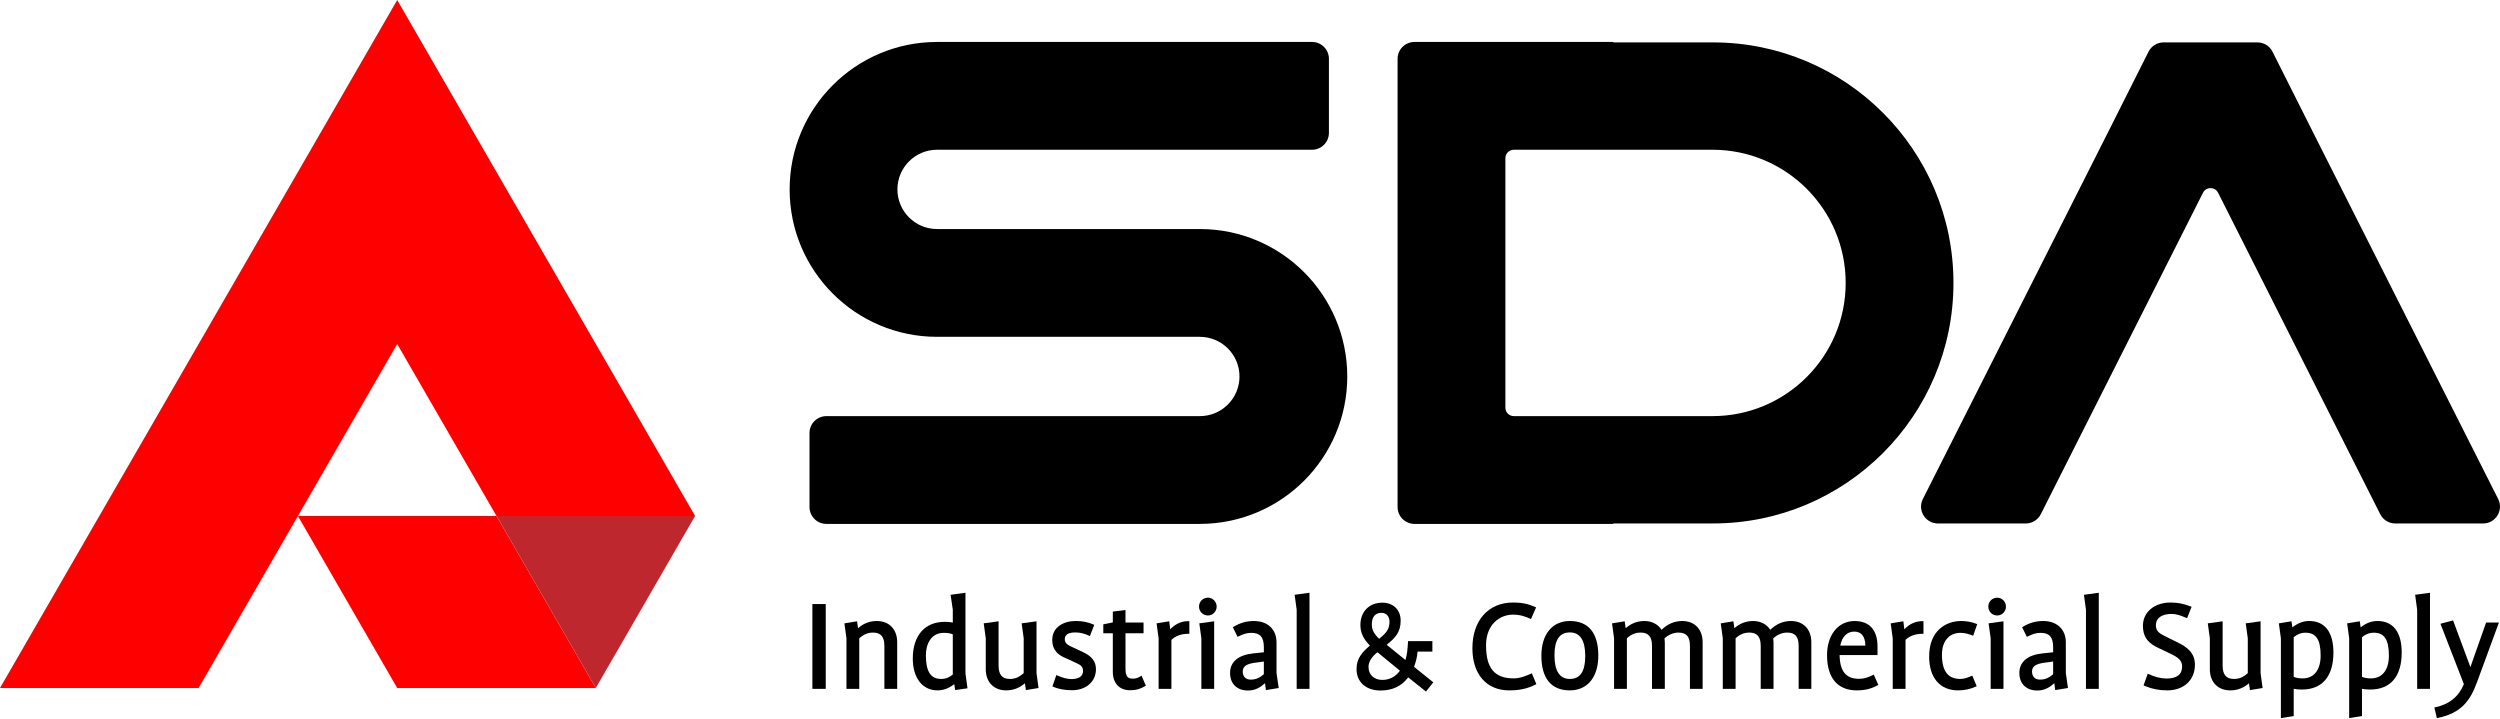
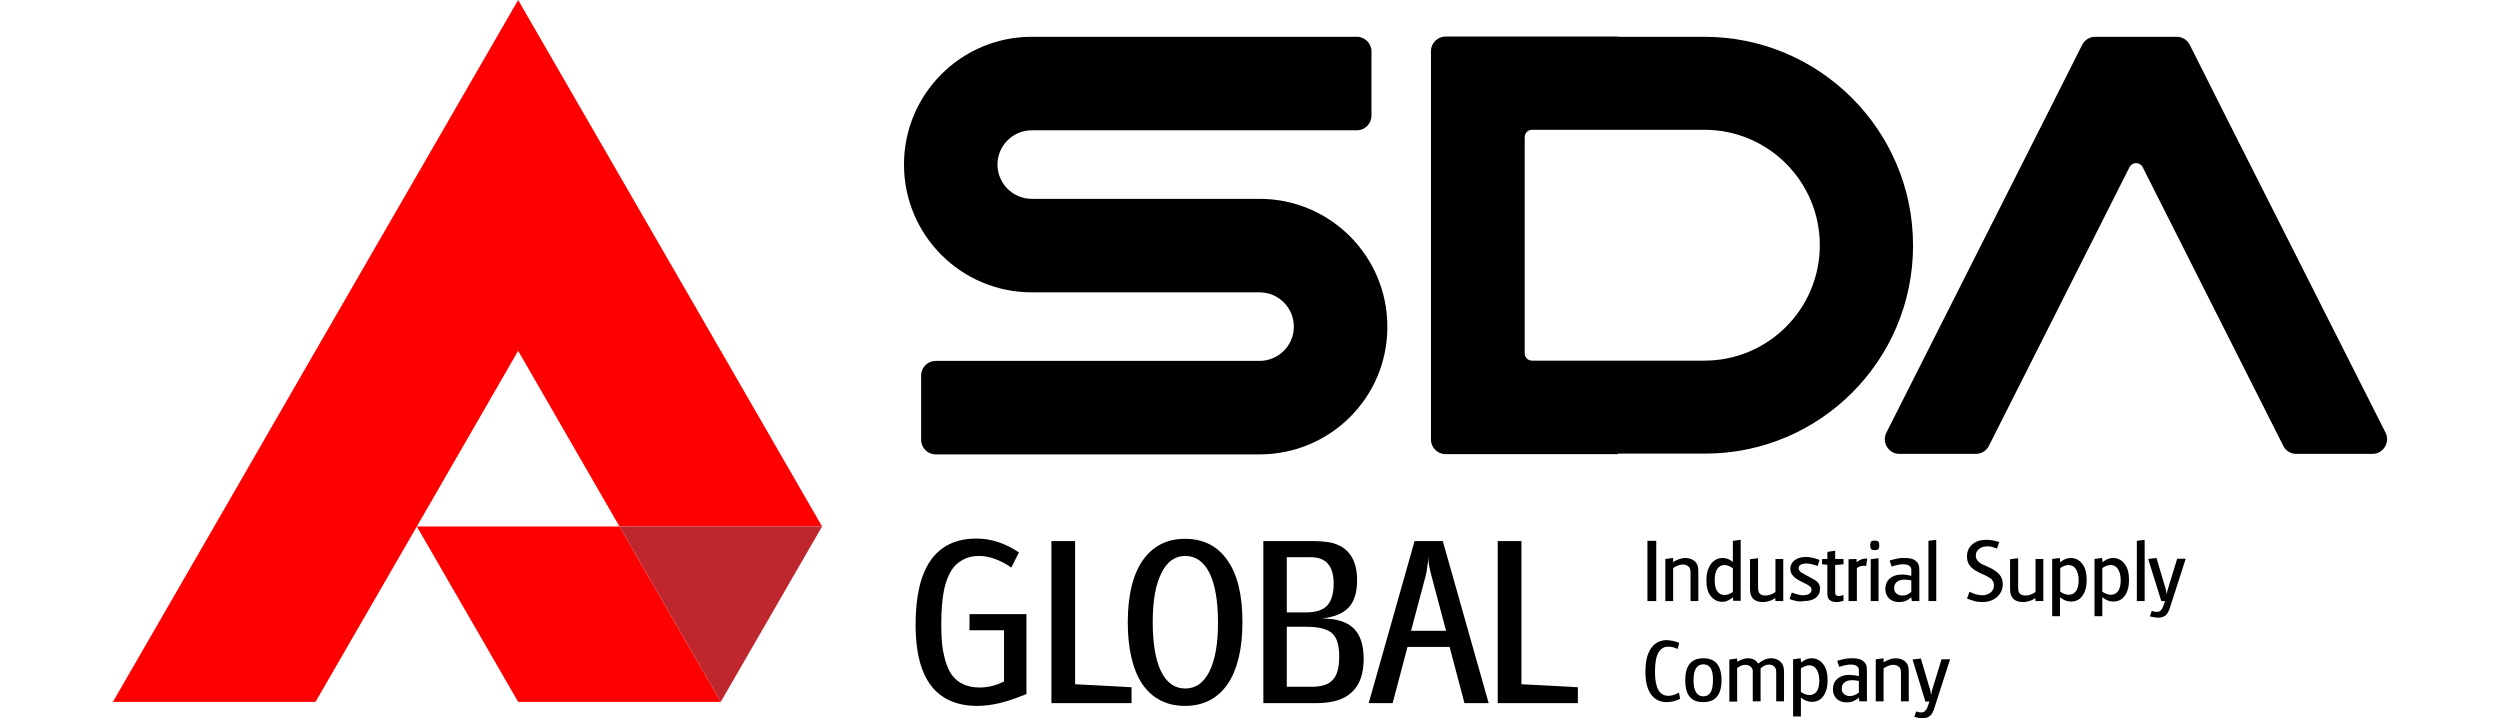
- <svg xmlns="http://www.w3.org/2000/svg" version="1.1" id="Layer_1" x="0px" y="0px" width="992px" height="284.949px" viewBox="0 0 992 284.949" enable-background="new 0 0 992 284.949" xml:space="preserve">
-   <path d="M775.133,112.263c0-52.711-42.726-95.437-95.437-95.437h-39.563v-0.178h-78.869c-3.704,0-6.703,3.004-6.703,6.699v50.921  V96.89v3.93v36.031v64.336c0,3.694,2.999,6.697,6.703,6.697h78.869v-0.177h39.563C732.407,207.708,775.133,164.975,775.133,112.263z   M600.678,59.419h78.841c29.188,0,52.846,23.661,52.846,52.844c0,29.19-23.658,52.853-52.845,52.853h-78.842  c-1.843,0-3.34-1.502-3.34-3.349v-99C597.338,60.92,598.835,59.419,600.678,59.419" />
-   <path d="M919.488,55.821l-17.758-35.31c-1.134-2.259-3.455-3.686-5.979-3.686h-37.232c-2.533,0-4.847,1.427-5.979,3.686  l-14.841,29.523l-74.703,147.962c-2.251,4.457,0.992,9.72,5.979,9.72h34.83c2.535,0,4.849-1.426,5.981-3.682l64.362-127.551  c1.239-2.455,4.75-2.455,5.989,0l64.336,127.547c1.144,2.26,3.455,3.686,5.99,3.686h34.83c4.988,0,8.224-5.263,5.979-9.72  L919.488,55.821z" />
-   <path d="M476.102,207.885H327.91c-3.699,0-6.699-2.999-6.699-6.697v-29.373c0-3.694,3-6.698,6.699-6.698h148.191  c8.685,0,15.729-7.044,15.729-15.728c0-8.691-7.044-15.736-15.729-15.736H419.43h-10.048h-37.555  c-32.311,0-58.501-26.192-58.501-58.498c0-32.313,26.19-58.506,58.501-58.506h37.555h10.048h101.191c3.695,0,6.693,3,6.693,6.699  V52.72c0,3.704-2.998,6.699-6.693,6.699H371.827c-8.688,0-15.732,7.044-15.732,15.735c0,8.684,7.044,15.729,15.732,15.729h104.274  c32.307,0,58.497,26.191,58.497,58.506C534.599,181.693,508.407,207.885,476.102,207.885" />
-   <polygon fill="#FF0000" points="275.818,204.74 197.013,204.74 157.61,136.496 118.208,204.74 78.805,272.992 0,272.992   39.402,204.74 78.805,136.496 118.208,68.244 157.61,0 197.013,68.244 236.42,136.496 " />
-   <polygon fill="#FF0000" points="236.416,272.992 157.61,272.992 118.208,204.74 197.013,204.74 " />
-   <polygon fill="#BE272D" points="236.416,272.992 197.013,204.74 275.818,204.74 " />
-   <rect x="322.354" y="239.686" width="5.299" height="33.652" />
-   <path d="M347.881,246.415c-2.777,0-5.271,0.962-7.407,2.856l-0.397-2.746l-5.016,0.828l0.812,5.924v20.061h5.082v-20.061  c1.808-1.59,3.447-2.269,5.449-2.269c3.128,0,4.519,1.644,4.519,5.334v16.994h5.086v-18.526  C356.006,249.716,352.816,246.415,347.881,246.415" />
-   <path d="M383.093,235.202l-5.893,0.807l0.869,5.94v5.082c-0.877-0.195-1.91-0.283-3.203-0.283c-7.936,0-12.67,5.449-12.67,14.575  c0,7.663,3.832,12.616,9.769,12.616c2.354,0,4.546-0.811,6.689-2.472l0.351,2.349l4.896-0.695l-0.808-5.941L383.093,235.202  L383.093,235.202z M373.497,269.404c-4.228,0-6.105-2.911-6.105-9.445c0-4.081,1.853-8.844,7.089-8.844  c1.799,0,2.697,0.253,3.588,0.594v15.958C376.891,268.584,375.517,269.404,373.497,269.404" />
-   <path d="M411.287,246.53l-5.894,0.811l0.808,5.937v13.811c-1.781,1.626-3.42,2.317-5.449,2.317c-3.128,0-4.519-1.657-4.519-5.396  V246.53l-5.893,0.811l0.812,5.937v12.265c0,5.104,3.189,8.399,8.125,8.399c2.751,0,5.24-0.948,7.402-2.817l0.398,2.702l5.015-0.824  l-0.806-5.928V246.53z" />
-   <path d="M429.858,258.814l-4.883-2.295c-1.046-0.496-2.468-1.168-2.468-2.853c0-1.83,1.387-2.716,4.249-2.716  c2.145,0,3.854,0.615,5.378,1.283l0.337,0.146l1.736-4.439l-0.31-0.133c-2.34-0.992-4.391-1.396-7.089-1.396  c-4.62,0-9.276,2.326-9.276,7.522c0,4.807,3.481,6.385,4.971,7.049l4.762,2.192c1.645,0.739,2.474,1.423,2.474,3.074  c0,2.791-2.862,3.207-4.572,3.207c-1.644,0-3.544-0.481-5.657-1.448l-0.354-0.158l-1.538,4.491l0.278,0.138  c1.94,0.918,4.528,1.403,7.487,1.403c5.591,0,9.494-3.429,9.494-8.346C434.878,262.555,433.283,260.419,429.858,258.814" />
-   <path d="M452.617,268.314c-0.708,0.451-1.692,0.981-2.986,0.981c-2.06,0-3.039-0.629-3.039-4.19v-13.826h7.168v-4.266h-7.168v-4.972  l-5.027,0.638v4.297l-3.774,0.764v3.539h3.774v15.303c0,4.506,2.613,7.305,6.813,7.305c2.844,0,4.352-0.708,6.025-1.635l0.273-0.154  l-1.71-4.014L452.617,268.314z" />
-   <path d="M464.344,249.698l-0.395-3.173l-5.021,0.824l0.808,5.928v20.061h5.076v-19.462c1.853-1.644,3.942-2.379,6.771-2.379h0.35  v-5.024h-0.35C468.792,246.473,466.479,247.501,464.344,249.698" />
-   <polygon points="476.704,253.282 476.704,273.338 481.781,273.338 481.781,246.53 475.889,247.341 " />
-   <path d="M479.3,237.165c-1.979,0-3.526,1.546-3.526,3.526c0,1.979,1.546,3.531,3.526,3.531c1.914,0,3.469-1.587,3.469-3.531  C482.769,238.746,481.214,237.165,479.3,237.165" />
-   <path d="M506.52,254.873c0-5.141-3.509-8.453-8.943-8.453c-2.981,0-5.409,0.682-8.112,2.295l-0.279,0.159l1.884,3.837l0.31-0.154  c1.746-0.848,3.137-1.44,5.161-1.44c3.474,0,4.958,1.711,4.958,5.725v1.98l-4.284,0.456c-5.879,0.623-9.126,3.375-9.126,7.744  c0,4.306,2.733,6.974,7.142,6.974c2.946,0,4.998-1.349,6.734-2.906l0.35,2.737l5.077-0.824l-0.868-5.928v-12.201H506.52z   M501.496,262.492v5.023c-1.223,1.067-2.743,2.162-5.232,2.162c-1.944,0-3.149-1.228-3.149-3.208c0-1.993,1.426-3.03,4.785-3.485  L501.496,262.492z" />
-   <polygon points="514.521,241.949 514.521,273.338 519.604,273.338 519.604,235.202 513.71,236.009 " />
-   <path d="M562.491,258.559h5.879v-4.15h-9.657l-0.018,0.333c-0.213,3.393-0.377,5.112-1.028,7.141l-7.425-6.024  c3.455-2.821,5.542-4.972,5.542-9.582c0-4.268-2.915-7.137-7.248-7.137c-5.219,0-8.729,3.549-8.729,8.834  c0,3.051,1.135,5.527,3.774,8.194c-3.03,2.597-5.308,4.998-5.308,9.321c0,5.166,3.748,8.507,9.548,8.507  c4.683,0,8.363-1.755,10.96-5.215l7.049,5.631l2.897-3.668l-7.63-6.138C561.898,262.448,562.363,260.424,562.491,258.559   M548.146,243.177c2.375,0,3.212,1.905,3.212,3.535c0,2.915-1.271,4.479-4.116,6.761c-2.418-2.32-2.901-3.906-2.901-5.83  C544.341,244.807,545.732,243.177,548.146,243.177 M546.573,258.807c0.058,0.045,0.124,0.094,0.189,0.146l8.732,7.193  c-1.839,2.451-4.144,3.639-7.019,3.639c-3.261,0-5.448-2.057-5.448-5.122C543.029,262.617,544.226,260.641,546.573,258.807" />
-   <path d="M607.51,267.304c-1.799,0.794-4.244,1.88-6.867,1.88c-7.594,0-10.979-4.041-10.979-13.104  c0-8.374,5.521-12.188,10.65-12.188c3.013,0,4.962,0.764,6.866,1.608l0.319,0.146l2.028-4.639l-0.318-0.142  c-2.614-1.13-4.9-1.781-8.843-1.781c-9.791,0-16.117,7.12-16.117,18.138c0,10.313,5.591,16.721,14.584,16.721  c4.2,0,7.346-0.7,10.509-2.34l0.283-0.149l-1.799-4.293L607.51,267.304z" />
-   <path d="M622.918,246.411c-6.973,0-11.297,5.28-11.297,13.769c0,8.998,3.907,13.762,11.297,13.762  c6.973,0,11.297-5.272,11.297-13.762C634.215,251.174,630.308,246.411,622.918,246.411 M622.918,269.404  c-4.049,0-6.104-3.164-6.104-9.394c0-6.096,1.993-9.063,6.104-9.063c4.059,0,6.105,3.146,6.105,9.339  C629.023,266.427,627.029,269.404,622.918,269.404" />
-   <path d="M667.53,246.415c-3.074,0-5.769,1.144-8.223,3.487c-1.418-2.217-3.881-3.487-6.831-3.487c-2.773,0-5.265,0.962-7.407,2.856  l-0.399-2.746l-5.015,0.828l0.807,5.924v20.061h5.086V253.27c1.72-1.563,3.411-2.26,5.449-2.26c3.128,0,4.519,1.645,4.519,5.334  v16.994h5.086v-18.195c0-0.752-0.098-1.466-0.142-1.793c1.551-1.494,3.563-2.34,5.538-2.34c3.207,0,4.572,1.596,4.572,5.334v16.994  h5.031v-18.527C675.604,249.716,672.431,246.415,667.53,246.415" />
-   <path d="M710.664,246.415c-3.075,0-5.77,1.144-8.232,3.487c-1.407-2.217-3.871-3.487-6.821-3.487c-2.773,0-5.271,0.962-7.407,2.856  l-0.398-2.746l-5.016,0.828l0.814,5.924v20.061h5.077V253.27c1.72-1.563,3.411-2.26,5.449-2.26c3.128,0,4.52,1.645,4.52,5.334  v16.994h5.086v-18.195c0-0.752-0.099-1.466-0.143-1.793c1.551-1.494,3.554-2.34,5.538-2.34c3.207,0,4.572,1.596,4.572,5.334v16.994  h5.032v-18.527C718.735,249.716,715.563,246.415,710.664,246.415" />
-   <path d="M743.182,267.854c-1.799,0.903-3.41,1.498-5.476,1.498c-5.219,0-7.62-2.912-7.753-9.429h15.045v-3.411  c0-6.513-3.217-10.092-9.056-10.092c-6.558,0-10.97,5.462-10.97,13.592c0,8.984,4.19,13.93,11.793,13.93  c3.217,0,5.77-0.621,8.268-2.021l0.283-0.15l-1.808-4.076L743.182,267.854z M735.73,250.619c2.869,0,4.366,1.87,4.455,5.543h-9.959  C730.874,252.684,732.903,250.619,735.73,250.619" />
-   <path d="M755.64,249.698l-0.39-3.173l-5.024,0.824l0.808,5.928v20.061h5.077v-19.462c1.852-1.644,3.941-2.379,6.77-2.379h0.354  v-5.024h-0.354C760.088,246.473,757.775,247.501,755.64,249.698" />
-   <path d="M777.933,251.115c1.809,0,3.386,0.515,4.688,1.02l0.338,0.129l1.604-4.604l-0.312-0.124  c-1.914-0.753-3.907-1.121-6.104-1.121c-5.84,0-12.662,3.69-12.662,14.093c0,8.408,4.288,13.434,11.466,13.434  c2.534,0,4.926-0.51,7.098-1.516l0.301-0.138l-1.735-4.195l-0.328,0.134c-1.427,0.61-2.782,1.178-4.457,1.178  c-4.891,0-7.266-3.142-7.266-9.608C770.561,254.438,773.387,251.115,777.933,251.115" />
-   <path d="M792.49,237.165c-1.977,0-3.526,1.546-3.526,3.526c0,1.979,1.551,3.531,3.526,3.531c1.914,0,3.474-1.587,3.474-3.531  C795.964,238.746,794.404,237.165,792.49,237.165" />
-   <polygon points="789.895,253.282 789.895,273.338 794.98,273.338 794.98,246.53 789.079,247.341 " />
-   <path d="M819.719,254.873c0-5.141-3.518-8.453-8.949-8.453c-2.985,0-5.413,0.682-8.115,2.295l-0.274,0.159l1.878,3.837l0.319-0.154  c1.735-0.848,3.128-1.44,5.156-1.44c3.474,0,4.952,1.711,4.952,5.725v1.98l-4.278,0.456c-5.883,0.623-9.126,3.375-9.126,7.744  c0,4.306,2.736,6.974,7.142,6.974c2.941,0,4.997-1.349,6.733-2.906l0.346,2.737l5.077-0.824l-0.859-5.928L819.719,254.873  L819.719,254.873z M814.686,262.492v5.023c-1.214,1.067-2.736,2.162-5.228,2.162c-1.949,0-3.154-1.228-3.154-3.208  c0-1.993,1.427-3.03,4.785-3.485L814.686,262.492z" />
-   <polygon points="827.711,241.949 827.711,273.338 832.797,273.338 832.797,235.202 826.904,236.009 " />
-   <path d="M864.127,254.936l-5.307-2.623c-2.181-1.09-3.358-2.082-3.358-4.174c0-4.199,4.67-4.527,6.104-4.527  c2.216,0,3.802,0.669,5.636,1.437l0.629,0.267l1.799-4.556l-0.337-0.118c-2.816-1.033-4.838-1.557-8.01-1.557  c-6.45,0-10.969,3.792-10.969,9.215c0,5.18,2.896,7.266,6.007,8.745l5.147,2.464c2.782,1.338,4.396,2.569,4.396,4.944  c0,3.181-2.091,4.789-6.211,4.789c-2.153,0-4.537-0.599-7.089-1.772l-0.337-0.158l-1.665,4.664l0.301,0.133  c2.854,1.219,5.928,1.834,9.117,1.834c6.557,0,10.97-4.103,10.97-10.202C870.95,258.962,867.672,256.68,864.127,254.936" />
-   <path d="M897,246.53l-5.893,0.811l0.814,5.937v13.811c-1.79,1.626-3.42,2.317-5.458,2.317c-3.128,0-4.519-1.657-4.519-5.396V246.53  l-5.894,0.811l0.815,5.937v12.265c0,5.104,3.188,8.399,8.125,8.399c2.756,0,5.245-0.948,7.397-2.817l0.398,2.702l5.016-0.824  L897,267.073V246.53z" />
-   <path d="M916.299,246.411c-2.366,0-4.502,0.812-6.689,2.524l-0.347-2.41l-5.015,0.824l0.807,5.933v31.663l5.086-0.824V273.32  c0.922,0.199,1.977,0.291,3.261,0.291c8.063,0,12.503-5.219,12.503-14.689C925.903,250.854,922.492,246.411,916.299,246.411   M910.141,252.844c1.055-0.854,2.533-1.785,4.679-1.785c4.209,0,6.008,2.726,6.008,9.121c0,5.637-2.658,9.008-7.099,9.008  c-1.407,0-2.533-0.187-3.588-0.599V252.844L910.141,252.844z" />
-   <path d="M943.395,246.411c-2.366,0-4.502,0.812-6.689,2.524l-0.346-2.41l-5.016,0.824l0.807,5.933v31.663l5.086-0.824V273.32  c0.912,0.199,1.968,0.291,3.261,0.291c8.063,0,12.502-5.219,12.502-14.689C952.998,250.854,949.587,246.411,943.395,246.411   M937.235,252.844c1.055-0.854,2.534-1.785,4.679-1.785c4.209,0,5.998,2.726,5.998,9.121c0,5.637-2.648,9.008-7.088,9.008  c-1.418,0-2.534-0.187-3.589-0.599V252.844z" />
-   <polygon points="959.13,241.949 959.13,273.338 964.216,273.338 964.216,235.202 958.324,236.009 " />
-   <path d="M986.491,247.018l-6.237,17.683l-6.867-18.519l-5.016,1.328l9.295,23.941c-2.029,4.979-5.848,8.07-11.35,9.184l-0.355,0.075  l0.975,4.239l0.338-0.066c9.33-1.896,12.884-6.813,15.586-14.133l8.71-23.732H986.491L986.491,247.018z" />
+ <svg xmlns="http://www.w3.org/2000/svg" version="1.1" id="Layer_1" x="0px" y="0px" viewBox="0 0 992 284.9" style="enable-background:new 0 0 992 284.9;" xml:space="preserve">
+   <style type="text/css">
+ 	.st0{fill-rule:evenodd;clip-rule:evenodd;}
+ 	.st1{fill:#FF0000;}
+ 	.st2{fill:#BE272D;}
+ </style>
+   <g>
+     <g>
+       <path class="st0" d="M759.1,97.4c0-45.7-37.1-82.8-82.8-82.8h-34.3v-0.1h-68.4c-3.2,0-5.8,2.6-5.8,5.8v44.2V84v3.4v31.2v55.8    c0,3.2,2.6,5.8,5.8,5.8h68.4v-0.2h34.3C722.1,180.1,759.1,143.1,759.1,97.4L759.1,97.4z M607.9,51.5h68.4    c25.3,0,45.8,20.5,45.8,45.8v0c0,25.3-20.5,45.8-45.8,45.8h-68.4c-1.6,0-2.9-1.3-2.9-2.9V54.4C605,52.8,606.3,51.5,607.9,51.5z" />
+     </g>
+     <g>
+       <path class="st0" d="M884.3,48.4l-15.4-30.6c-1-2-3-3.2-5.2-3.2h-32.3c-2.2,0-4.2,1.2-5.2,3.2l-12.9,25.6l-64.8,128.3    c-1.9,3.9,0.9,8.4,5.2,8.4H784c2.2,0,4.2-1.2,5.2-3.2L845,66.3c1.1-2.1,4.1-2.1,5.2,0L906,176.9c1,2,3,3.2,5.2,3.2h30.2    c4.3,0,7.1-4.6,5.2-8.4L884.3,48.4z" />
+     </g>
+     <g>
+       <path class="st0" d="M499.8,180.3H371.3c-3.2,0-5.8-2.6-5.8-5.8V149c0-3.2,2.6-5.8,5.8-5.8h128.5c7.5,0,13.6-6.1,13.6-13.6v0    c0-7.5-6.1-13.6-13.6-13.6h-49.1H442h-32.6c-28,0-50.7-22.7-50.7-50.7v0c0-28,22.7-50.7,50.7-50.7H442h8.7h87.7    c3.2,0,5.8,2.6,5.8,5.8v25.5c0,3.2-2.6,5.8-5.8,5.8h-129c-7.5,0-13.6,6.1-13.6,13.6v0c0,7.5,6.1,13.6,13.6,13.6h90.4    c28,0,50.7,22.7,50.7,50.7v0C550.6,157.6,527.9,180.3,499.8,180.3z" />
+     </g>
+     <g>
+       <polygon class="st1" points="326.2,208.9 245.8,208.9 205.6,139.2 165.4,208.9 125.2,278.5 44.8,278.5 85,208.9 125.2,139.2     165.4,69.6 205.6,0 245.8,69.6 286,139.2   " />
+     </g>
+     <polygon class="st1" points="286,278.5 205.6,278.5 165.4,208.9 245.8,208.9  " />
+     <polygon class="st2" points="286,278.5 245.8,208.9 326.2,208.9  " />
+     <g>
+       <g>
+         <path class="st0" d="M404.3,219.2l-3,6c-4.4-3-8.7-4.6-12.8-4.6c-2.6,0-4.9,0.6-6.9,1.8c-2.1,1.2-3.6,2.9-4.8,5.2     c-1.1,2.2-2,4.9-2.5,8.1c-0.5,3.2-0.8,7.2-0.8,11.9c0,4.3,0.2,7.9,0.7,10.6c0.5,2.7,1.2,5.3,2.3,7.6c2.3,4.6,6.4,7,12.3,7     c3.2,0,6.4-0.8,9.6-2.4v-20.3h-13.7v-6.4h22.6v31.7c-4.2,1.7-7.7,2.9-10.7,3.6c-3,0.7-5.9,1.1-8.7,1.1     c-16.4,0-24.6-10.7-24.6-32.2c0-22.8,8.1-34.2,24.2-34.2C393.2,213.7,398.8,215.5,404.3,219.2z" />
+         <path class="st0" d="M417.2,279v-64.3h9.4v56.8l22.4,1.2v6.3H417.2z" />
+         <path class="st0" d="M447.5,246.9c0-10.6,2-18.8,5.9-24.5c4-5.7,9.6-8.6,16.8-8.6c7.3,0,13,2.9,16.9,8.6c4,5.7,5.9,13.9,5.9,24.5     c0,10.6-2,18.8-5.9,24.6c-4,5.7-9.6,8.6-16.9,8.6c-7.3,0-12.9-2.9-16.9-8.6C449.5,265.8,447.5,257.6,447.5,246.9z M470.3,220.6     c-4.1,0-7.3,2.3-9.5,6.9c-2.3,4.6-3.4,11-3.4,19.4c0,8.4,1.1,14.9,3.3,19.5c2.2,4.5,5.4,6.8,9.6,6.8c4.2,0,7.4-2.3,9.6-6.8     c2.3-4.6,3.4-11,3.4-19.4c0-8.4-1.1-14.9-3.3-19.5C477.7,222.9,474.5,220.6,470.3,220.6z" />
+         <path class="st0" d="M501.3,279v-64.3h19.8c2.4,0,4.7,0.2,7,0.6c6.9,1.6,10.4,6.6,10.4,15c0,4.7-1.1,8.3-3.3,10.7     c-2.2,2.4-5.8,3.9-10.8,4.4c5.8,0,10,1.3,12.7,3.9c2.7,2.6,4,6.7,4,12.2c0,11.7-6.2,17.5-18.6,17.5H501.3z M510.6,221.1V243h7.6     c3.9,0,6.7-0.9,8.4-2.7c1.7-1.8,2.6-4.7,2.6-8.7c0-7-3-10.5-9.1-10.5H510.6z M510.6,248.8v23.7h10c3.9,0,6.6-0.9,8.3-2.8     c1.7-1.8,2.5-4.9,2.5-9.2c0-4.4-0.9-7.5-2.8-9.2c-1.9-1.7-5.3-2.6-10.3-2.6H510.6z" />
+         <path class="st0" d="M543.1,279l18.2-64.3h11.2l18.2,64.3l-9.6,0l-5.9-22.3h-16.7l-5.9,22.3L543.1,279z M565.7,228.5l-5.8,21.8     h13.9l-5.8-21.8c-0.4-1.5-0.7-2.9-0.9-3.9c-0.2-1.1-0.3-2.4-0.3-4c0,1.5-0.2,3-0.5,4.5C566.2,226.5,565.9,227.7,565.7,228.5z" />
+         <path class="st0" d="M594.3,279v-64.3h9.4v56.8l22.4,1.2v6.3H594.3z" />
+       </g>
+     </g>
+     <g>
+       <g>
+         <path class="st0" d="M653.7,238.5v-23.9h3.5v23.9H653.7z" />
+         <path class="st0" d="M660.8,238.5v-16.7l3.1-0.4v1.6c1.7-1,3.3-1.6,4.8-1.6c1.6,0,2.9,0.5,3.9,1.4c0.5,0.5,0.8,1,1,1.6     c0.2,0.6,0.3,1.5,0.3,2.5v11.6h-3.1v-10.9c0-0.7,0-1.2-0.1-1.5c-0.1-0.6-0.4-1.2-1-1.5c-0.5-0.4-1.2-0.6-2-0.6     c-1.2,0-2.4,0.5-3.8,1.4v13.1H660.8z" />
+         <path class="st0" d="M687.6,223v-8.4l3.1-0.4v24.2h-3v-1.4c-0.9,0.7-1.7,1.1-2.3,1.4c-0.6,0.3-1.3,0.4-2,0.4     c-1.9,0-3.4-0.8-4.6-2.3c-1.2-1.5-1.7-3.6-1.7-6.2c0-2.7,0.6-4.9,1.8-6.5c1.2-1.6,2.8-2.4,4.7-2.4     C685,221.4,686.3,221.9,687.6,223z M687.6,234.9v-9.4c-1.1-0.8-2.2-1.3-3.3-1.3c-1.3,0-2.2,0.5-2.9,1.6c-0.7,1.1-1,2.5-1,4.5     c0,1.8,0.3,3.3,1,4.3c0.7,1,1.7,1.5,2.9,1.5C685.4,236.1,686.4,235.7,687.6,234.9z" />
+         <path class="st0" d="M704.4,237.3c-0.8,0.6-1.6,1-2.4,1.2c-0.8,0.2-1.5,0.4-2.4,0.4c-3.5,0-5.2-1.7-5.2-5.1v-11.9l3.2-0.4v11.6     c0,1.1,0.2,2,0.7,2.5c0.5,0.5,1.3,0.7,2.4,0.7c1.2,0,2.5-0.5,3.8-1.4v-13.1h3.1v16.7h-3.1L704.4,237.3z" />
+         <path class="st0" d="M710.1,237.7l0.9-2.6c0.9,0.4,1.7,0.6,2.4,0.8c0.7,0.2,1.4,0.3,2,0.3c1,0,1.9-0.2,2.5-0.6     c0.6-0.4,0.9-0.9,0.9-1.6c0-0.5-0.2-1-0.7-1.4c-0.5-0.4-1.6-1-3.3-1.8c-0.8-0.4-1.5-0.8-1.9-1.1c-0.5-0.3-0.9-0.6-1.2-1     c-0.9-0.8-1.3-1.8-1.3-3c0-1.4,0.6-2.5,1.7-3.4c1.2-0.9,2.7-1.3,4.5-1.3c0.8,0,1.7,0.1,2.6,0.3c0.9,0.2,1.8,0.5,2.8,0.9l-0.8,2.4     c-1.8-0.7-3.4-1-4.5-1c-0.9,0-1.6,0.2-2.2,0.5c-0.6,0.4-0.8,0.8-0.8,1.4c0,0.3,0.1,0.6,0.3,0.9c0.2,0.3,0.4,0.5,0.5,0.6     c0.2,0.1,0.6,0.4,1.1,0.6l0.4,0.3l1.3,0.7c0.4,0.2,0.9,0.4,1.3,0.7c0.5,0.2,0.8,0.4,1.1,0.6c0.9,0.5,1.6,1.1,1.9,1.6     c0.4,0.6,0.6,1.3,0.6,2.1c0,1.5-0.6,2.7-1.7,3.6c-1.2,0.9-2.7,1.3-4.7,1.3C714.1,238.9,712.2,238.5,710.1,237.7z" />
+         <path class="st0" d="M723,223.9v-2.1h2.1v-2.8l3.1-0.5v3.3h3.3v2.1l-3.3,0.3v10v1.2c0.1,0.8,0.6,1.1,1.5,1.1     c0.5,0,1.1-0.1,1.8-0.4v2.3c-0.9,0.3-1.8,0.5-2.7,0.5c-1.3,0-2.3-0.3-3-1c-0.5-0.5-0.7-1.4-0.7-2.8v-11L723,223.9z" />
+         <path class="st0" d="M733.5,238.5v-16.6l3.2-0.1v1.3c0.7-0.6,1.4-0.9,2-1.2c0.6-0.2,1.3-0.3,2.2-0.3l-0.4,3c-0.1,0-0.2,0-0.4-0.1     c-0.2,0-0.4,0-0.6,0c-1,0-1.9,0.3-2.7,0.9v13.1H733.5z" />
+         <path class="st0" d="M742.1,216.4c0-0.7,0.1-1.2,0.4-1.5c0.3-0.3,0.7-0.4,1.4-0.4c0.7,0,1.1,0.1,1.4,0.4c0.3,0.3,0.4,0.8,0.4,1.5     c0,0.7-0.1,1.2-0.4,1.5c-0.3,0.3-0.7,0.4-1.4,0.4c-0.7,0-1.2-0.1-1.4-0.4C742.2,217.6,742.1,217.1,742.1,216.4z M742.3,238.5     v-16.6l3.1-0.4v17H742.3z" />
+         <path class="st0" d="M758.4,228.5v-1.6v-1.2c-0.3-1.2-1.4-1.8-3.2-1.8c-1.2,0-2.7,0.3-4.6,0.9l-0.8-2.4c1.3-0.4,2.4-0.6,3.3-0.8     c0.9-0.2,1.8-0.2,2.8-0.2c2,0,3.5,0.4,4.4,1.3c0.5,0.4,0.8,0.8,1,1.4c0.2,0.5,0.3,1.3,0.3,2.4v12h-3l-0.2-1.5     c-0.8,0.7-1.6,1.2-2.4,1.5c-0.7,0.3-1.6,0.4-2.5,0.4c-1.6,0-2.9-0.5-3.9-1.4c-1-1-1.5-2.2-1.5-3.8c0-1.7,0.6-3.1,1.7-4.1     c1.1-1,2.7-1.6,4.5-1.6C755.5,227.9,756.8,228.1,758.4,228.5z M758.4,234.9v-4.6c-1-0.2-1.8-0.3-2.7-0.3c-1.3,0-2.3,0.3-3,0.9     c-0.8,0.6-1.1,1.4-1.1,2.5c0,0.9,0.3,1.6,0.9,2.1c0.6,0.5,1.4,0.8,2.4,0.8C756,236.4,757.2,235.9,758.4,234.9z" />
+         <path class="st0" d="M765.2,238.5v-23.9l3.1-0.4v24.3H765.2z" />
+         <path class="st0" d="M793.3,215.1l-0.9,2.6c-0.7-0.3-1.4-0.5-2-0.7c-0.6-0.2-1.2-0.2-1.8-0.2c-1.3,0-2.4,0.3-3.3,1     c-0.8,0.7-1.3,1.5-1.3,2.6c0,0.9,0.3,1.7,1,2.4c0.3,0.3,0.7,0.6,1,0.8c0.4,0.2,1.1,0.6,2.3,1.1c1.9,0.8,3.3,1.6,4.2,2.4     c1.4,1.2,2.2,2.7,2.2,4.7c0,2.1-0.8,3.7-2.3,5.1c-1.5,1.3-3.4,2-5.8,2c-1,0-1.9-0.1-2.8-0.3c-0.9-0.2-2-0.6-3.3-1.1l1-2.7     c1.9,1,3.6,1.4,5.1,1.4c1.3,0,2.4-0.4,3.3-1.1c0.8-0.7,1.3-1.6,1.3-2.8c0-1.1-0.4-1.9-1.1-2.6c-0.4-0.3-0.9-0.6-1.4-0.9     c-0.5-0.3-1.3-0.7-2.3-1.1c-1.2-0.6-2.1-1-2.7-1.4c-0.5-0.3-1-0.7-1.5-1.2c-1.2-1.2-1.7-2.6-1.7-4.3c0-2,0.7-3.6,2.1-4.8     s3.2-1.8,5.5-1.8C789.8,214.2,791.4,214.5,793.3,215.1z" />
+         <path class="st0" d="M807.6,237.3c-0.8,0.6-1.6,1-2.4,1.2c-0.8,0.2-1.5,0.4-2.4,0.4c-3.5,0-5.2-1.7-5.2-5.1v-11.9l3.2-0.4v11.6     c0,1.1,0.2,2,0.7,2.5c0.5,0.5,1.3,0.7,2.4,0.7c1.2,0,2.5-0.5,3.8-1.4v-13.1h3.1v16.7h-3.1L807.6,237.3z" />
+         <path class="st0" d="M814.3,244.7v-22.9l3-0.4l0.2,1.7c1.3-1.1,2.7-1.7,4.1-1.7c1.9,0,3.5,0.8,4.7,2.4c1.2,1.6,1.7,3.7,1.7,6.4     c0,2.6-0.6,4.7-1.7,6.2c-1.1,1.6-2.7,2.3-4.6,2.3c-1.5,0-2.9-0.6-4.3-1.7v7.5H814.3z M817.5,225.4v9.4c0.7,0.4,1.3,0.8,1.8,0.9     c0.5,0.2,1,0.3,1.6,0.3c1.2,0,2.2-0.5,2.9-1.5c0.7-1,1-2.4,1-4.3c0-1.8-0.4-3.3-1.1-4.4c-0.7-1.1-1.7-1.6-2.9-1.6     C819.8,224.2,818.7,224.6,817.5,225.4z" />
+         <path class="st0" d="M831.1,244.7v-22.9l3-0.4l0.2,1.7c1.3-1.1,2.7-1.7,4.1-1.7c1.9,0,3.5,0.8,4.7,2.4c1.2,1.6,1.7,3.7,1.7,6.4     c0,2.6-0.6,4.7-1.7,6.2c-1.1,1.6-2.7,2.3-4.6,2.3c-1.5,0-2.9-0.6-4.3-1.7v7.5H831.1z M834.2,225.4v9.4c0.7,0.4,1.3,0.8,1.8,0.9     c0.5,0.2,1,0.3,1.6,0.3c1.2,0,2.2-0.5,2.9-1.5c0.7-1,1-2.4,1-4.3c0-1.8-0.4-3.3-1.1-4.4c-0.7-1.1-1.7-1.6-2.9-1.6     C836.5,224.2,835.4,224.6,834.2,225.4z" />
+         <path class="st0" d="M847.9,238.5v-23.9l3.1-0.4v24.3H847.9z" />
+         <path class="st0" d="M852.4,221.8l3.3-0.4l3.7,12.5c0.1,0.3,0.1,0.7,0.2,1c0.1,0.4,0.1,0.7,0.2,1c0.1-1,0.2-1.6,0.4-2.1l3.7-12.1     l3.4,0l-6.1,18.9c-0.5,1.7-1.1,2.9-1.8,3.5c-0.7,0.6-1.7,1-2.9,1c-1,0-2.1-0.2-3.4-0.5l0.7-2.2c0.8,0.3,1.5,0.4,2,0.4     c0.7,0,1.2-0.2,1.6-0.6c0.4-0.4,0.8-1.1,1.1-2l0.6-1.7h-1.5L852.4,221.8z" />
+         <path class="st0" d="M666.3,255.1l-0.6,2.4c-1.3-0.6-2.5-0.9-3.7-0.9c-1.8,0-3.1,0.8-4,2.5c-0.9,1.6-1.3,4.2-1.3,7.6     c0,6.3,1.8,9.4,5.3,9.4c1.3,0,2.7-0.4,4.2-1.3l0.5,2.5c-1.9,0.9-3.6,1.3-5.3,1.3c-2.7,0-4.8-1-6.3-3.1c-1.5-2.1-2.2-5.1-2.2-9     c0-4,0.7-7,2.2-9.2c1.5-2.2,3.6-3.3,6.3-3.3C663.1,254.1,664.7,254.4,666.3,255.1z" />
+         <path class="st0" d="M668.7,269.9c0-5.8,2.4-8.7,7.2-8.7c4.8,0,7.2,2.9,7.2,8.7c0,5.8-2.4,8.7-7.2,8.7     C671.1,278.7,668.7,275.8,668.7,269.9z M675.9,263.6c-2.6,0-3.9,2.1-3.9,6.3c0,4.2,1.3,6.4,3.9,6.4c2.6,0,3.8-2.1,3.8-6.4     C679.8,265.7,678.5,263.6,675.9,263.6z" />
+         <path class="st0" d="M686.2,278.3v-16.6l3.1-0.4v1.3c1.5-0.9,2.9-1.4,4.2-1.4c1.5,0,2.7,0.4,3.5,1.3c0.3,0.3,0.5,0.6,0.7,0.8     c1.7-1.4,3.4-2.1,5.1-2.1c1.6,0,2.8,0.5,3.8,1.5c0.5,0.5,0.8,1,1,1.6c0.2,0.6,0.3,1.4,0.3,2.5v11.5h-3.1v-10.8     c0-0.7,0-1.3-0.1-1.8c-0.1-0.5-0.4-1-0.9-1.4c-0.5-0.4-1.1-0.6-1.9-0.6c-1.1,0-2.2,0.5-3.3,1.5v13.1h-3.1v-10.7v-1.6     c-0.1-0.6-0.4-1.1-1-1.6c-0.6-0.4-1.2-0.6-2-0.6c-1.1,0-2.1,0.4-3.2,1.3v13.3H686.2z" />
+         <path class="st0" d="M711.5,284.5v-22.9l3-0.4l0.2,1.7c1.3-1.1,2.7-1.7,4.1-1.7c1.9,0,3.5,0.8,4.7,2.4c1.2,1.6,1.7,3.7,1.7,6.4     c0,2.6-0.6,4.7-1.7,6.2c-1.1,1.6-2.7,2.3-4.6,2.3c-1.5,0-2.9-0.6-4.3-1.7v7.5H711.5z M714.6,265.2v9.4c0.7,0.4,1.3,0.8,1.8,0.9     c0.5,0.2,1,0.3,1.6,0.3c1.2,0,2.2-0.5,2.9-1.5c0.7-1,1-2.4,1-4.3c0-1.8-0.4-3.3-1.1-4.4c-0.7-1.1-1.7-1.6-2.9-1.6     C716.9,264,715.9,264.4,714.6,265.2z" />
+         <path class="st0" d="M737.6,268.3v-1.6v-1.2c-0.3-1.2-1.4-1.8-3.2-1.8c-1.2,0-2.7,0.3-4.6,0.9l-0.8-2.4c1.3-0.4,2.4-0.6,3.3-0.8     c0.9-0.2,1.8-0.2,2.8-0.2c2,0,3.5,0.4,4.4,1.3c0.5,0.4,0.8,0.8,1,1.4c0.2,0.5,0.3,1.3,0.3,2.4v12h-3l-0.2-1.5     c-0.8,0.7-1.6,1.2-2.4,1.5c-0.7,0.3-1.6,0.4-2.5,0.4c-1.6,0-2.9-0.5-3.9-1.4c-1-1-1.5-2.2-1.5-3.8c0-1.7,0.6-3.1,1.7-4.1     c1.1-1,2.7-1.6,4.5-1.6C734.6,267.8,735.9,267.9,737.6,268.3z M737.6,274.8v-4.6c-1-0.2-1.8-0.3-2.7-0.3c-1.3,0-2.3,0.3-3,0.9     c-0.8,0.6-1.1,1.4-1.1,2.5c0,0.9,0.3,1.6,0.9,2.1c0.6,0.5,1.4,0.8,2.4,0.8C735.2,276.2,736.4,275.7,737.6,274.8z" />
+         <path class="st0" d="M744.3,278.3v-16.7l3.1-0.4v1.6c1.7-1,3.3-1.6,4.8-1.6c1.6,0,2.9,0.5,3.9,1.4c0.5,0.5,0.8,1,1,1.6     c0.2,0.6,0.3,1.5,0.3,2.5v11.6h-3.1v-10.9c0-0.7,0-1.2-0.1-1.5c-0.1-0.6-0.4-1.2-1-1.5c-0.5-0.4-1.2-0.6-2-0.6     c-1.2,0-2.4,0.5-3.8,1.4v13.1H744.3z" />
+         <path class="st0" d="M758.9,261.7l3.3-0.4l3.7,12.5c0.1,0.3,0.1,0.7,0.2,1c0.1,0.4,0.1,0.7,0.2,1c0.1-1,0.2-1.6,0.4-2.1l3.7-12.1     l3.4,0l-6.1,18.9c-0.5,1.7-1.1,2.9-1.8,3.5c-0.7,0.6-1.7,1-2.9,1c-1,0-2.1-0.2-3.4-0.5l0.7-2.2c0.8,0.3,1.5,0.4,2,0.4     c0.7,0,1.2-0.2,1.6-0.6c0.4-0.4,0.8-1.1,1.1-2l0.6-1.7H764L758.9,261.7z" />
+       </g>
+     </g>
+   </g>
</svg>
